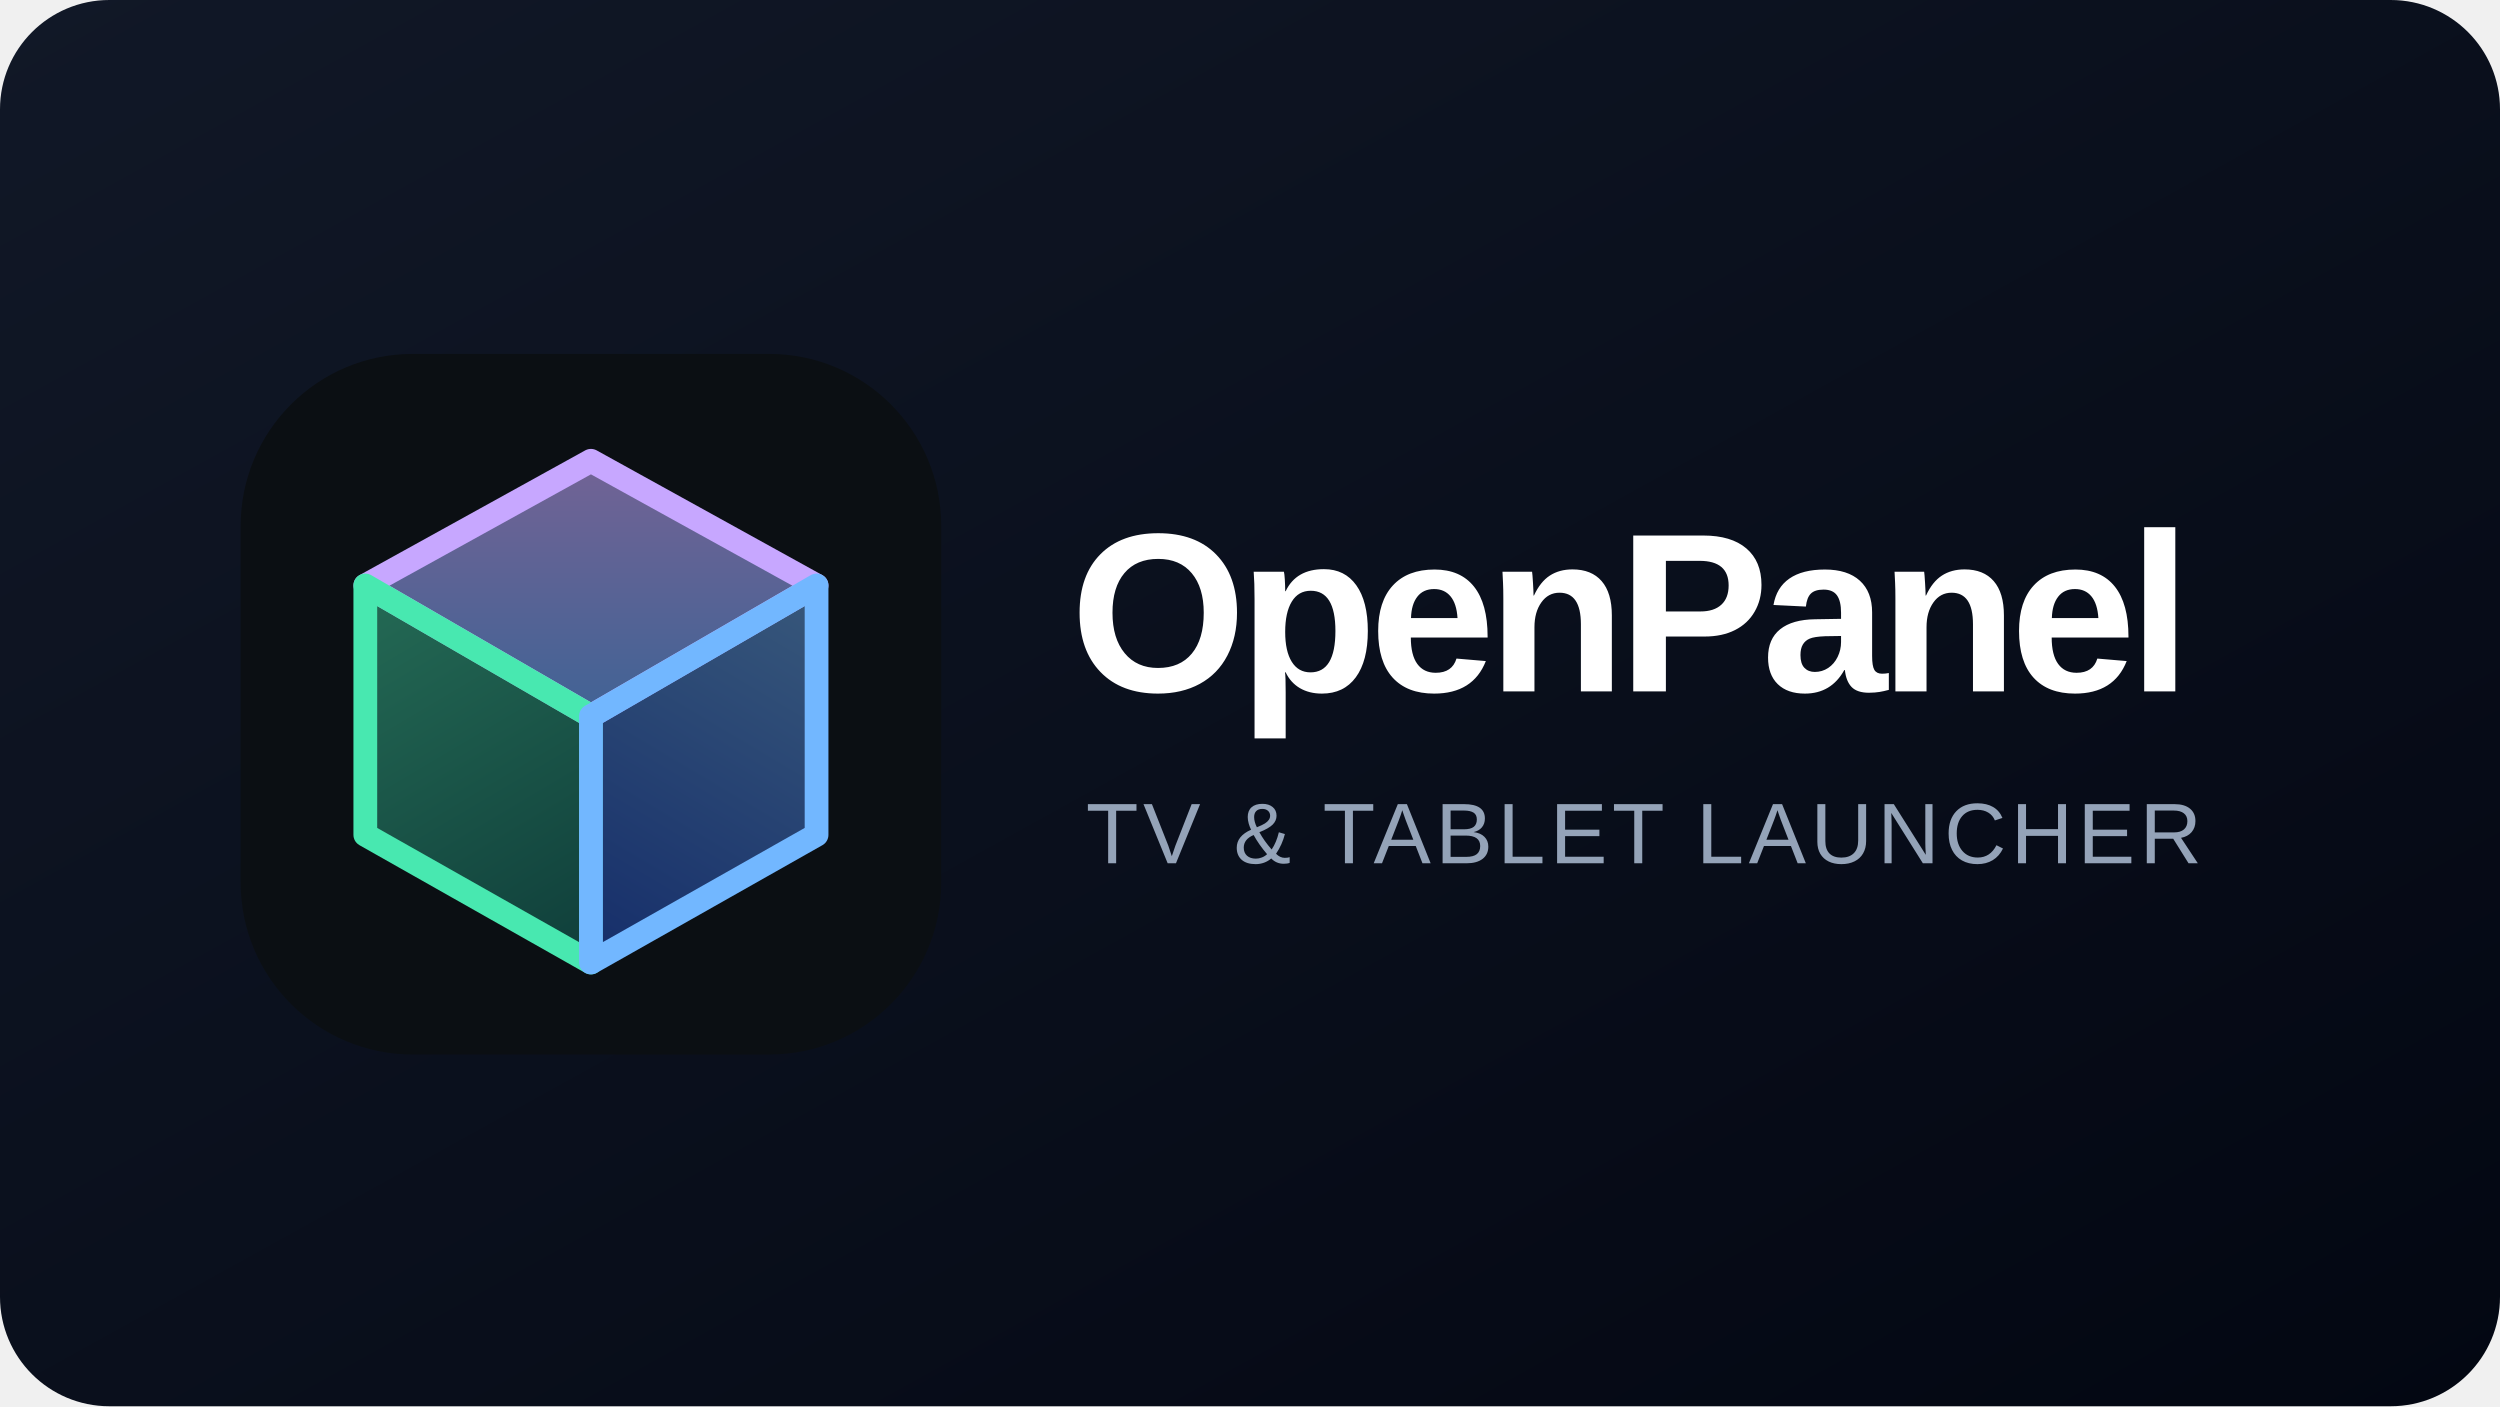
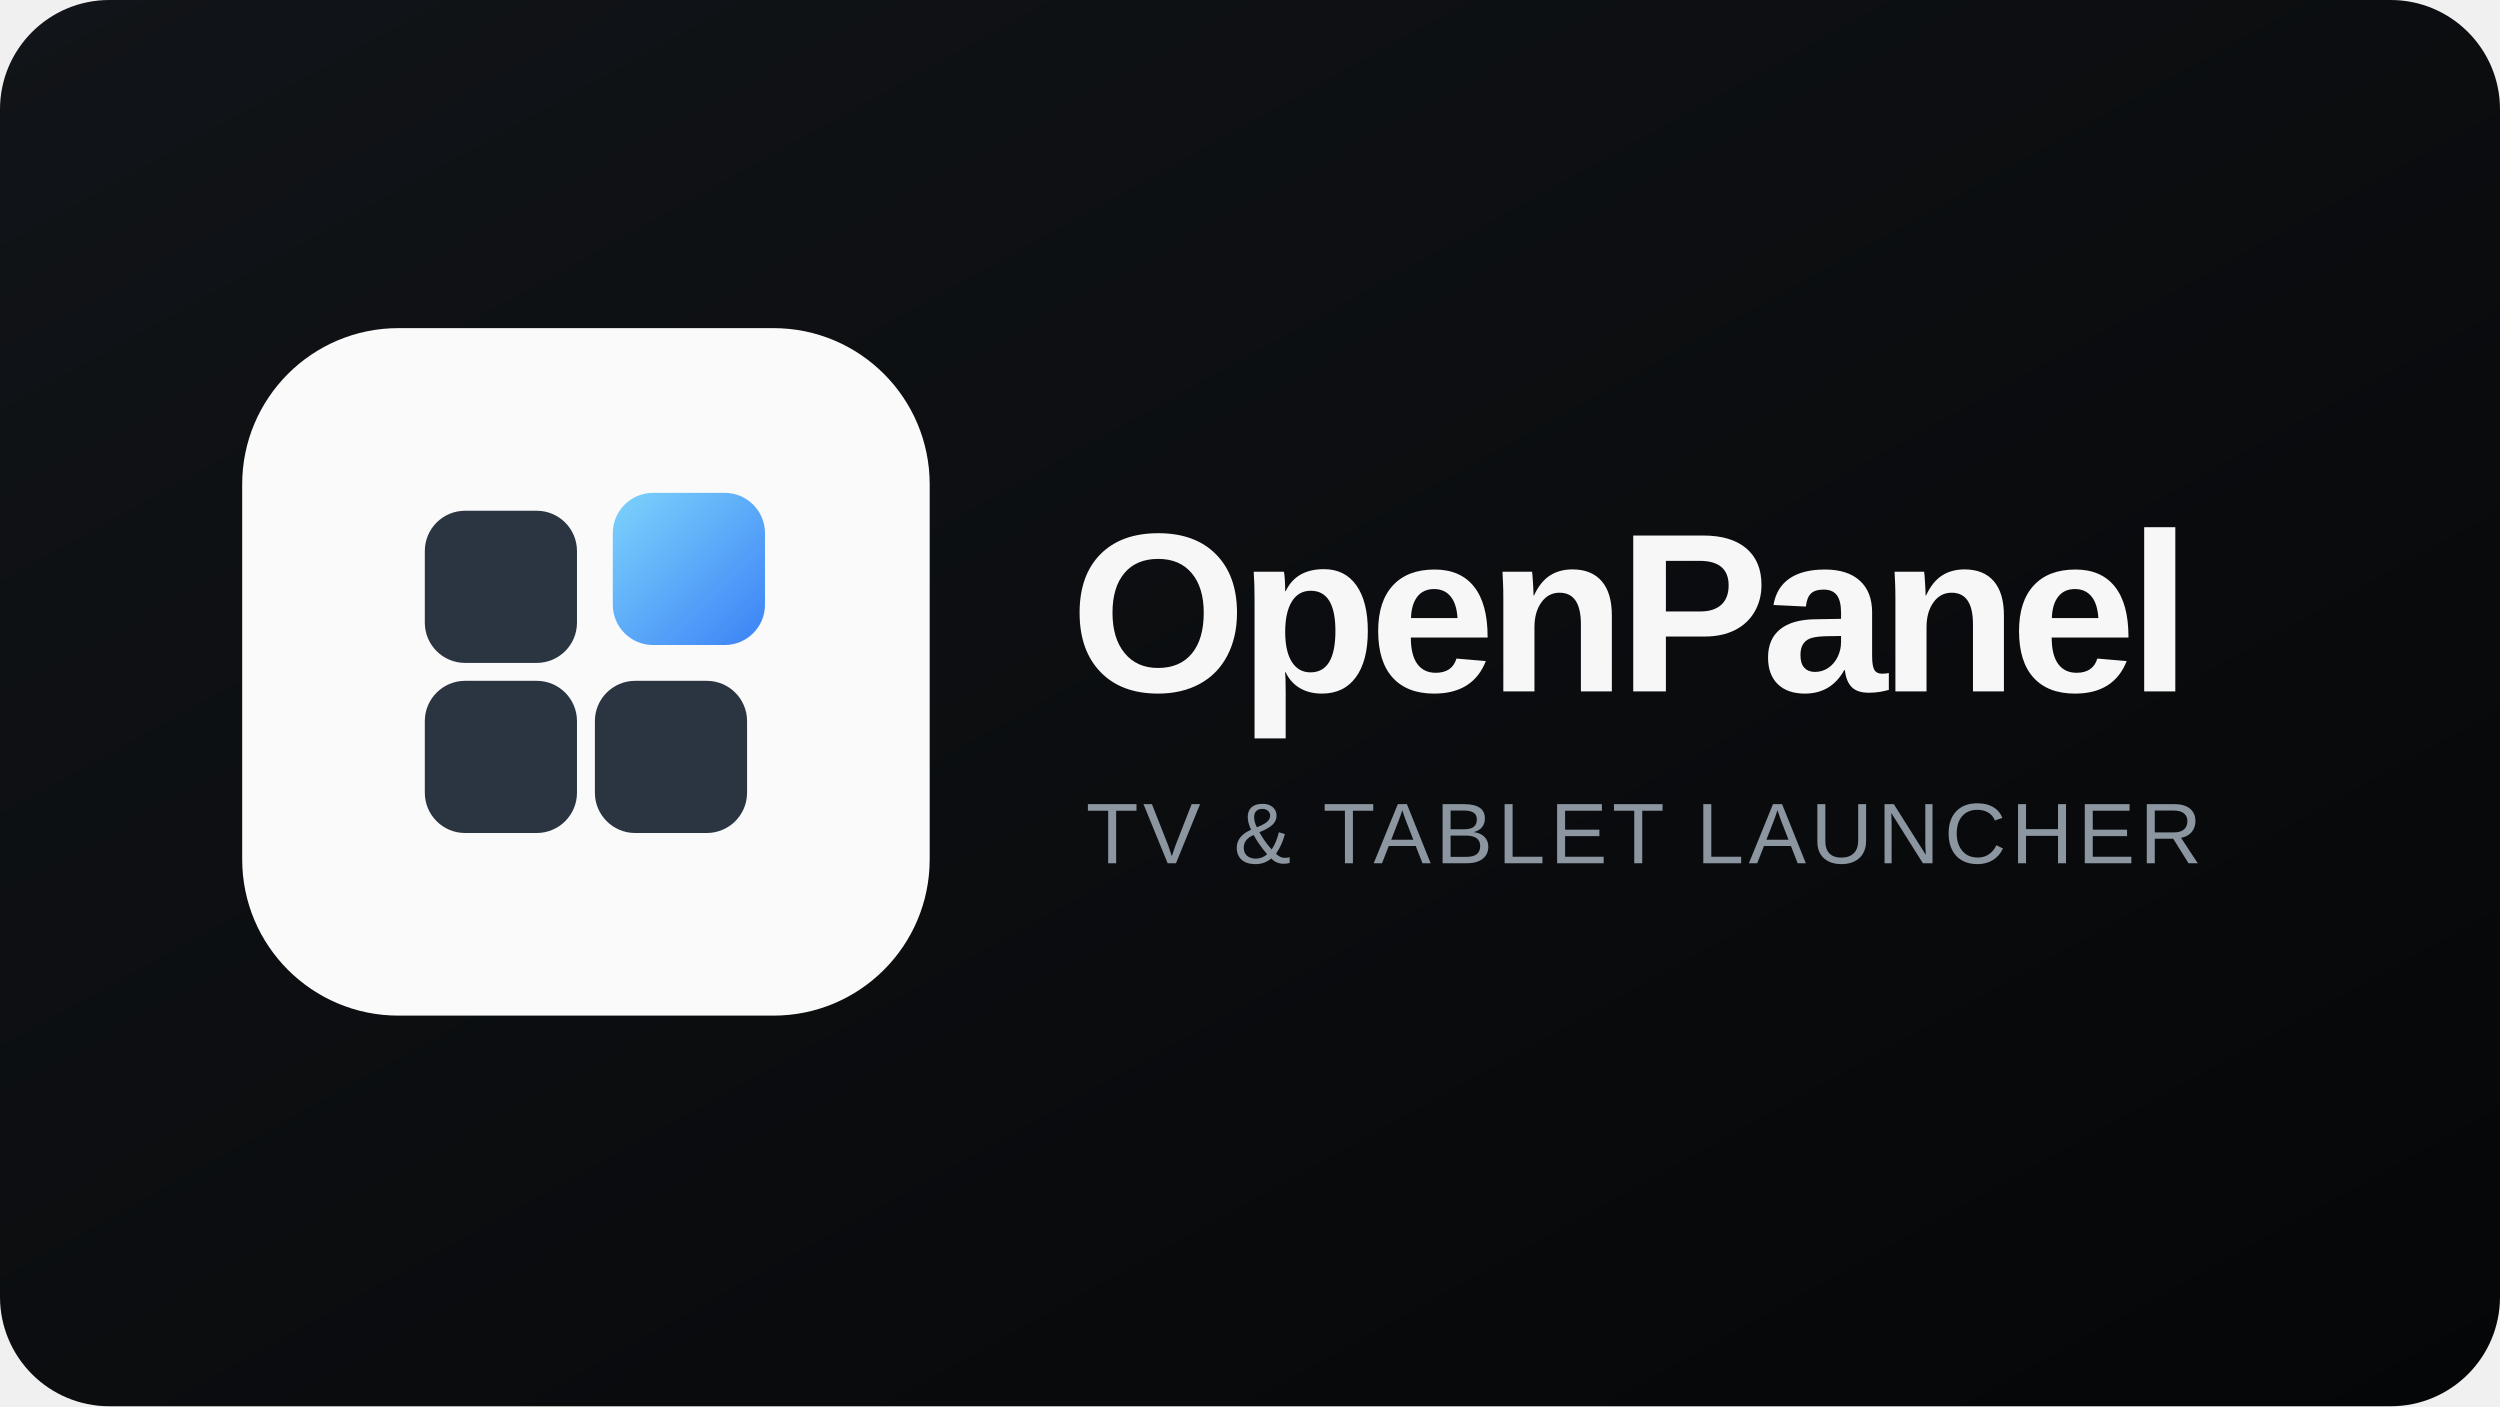
<svg xmlns="http://www.w3.org/2000/svg" width="640" height="360" viewBox="0 0 640 360">
  <defs>
    <linearGradient id="background" x1="0" y1="0" x2="1" y2="1">
-       <stop offset="0" stop-color="#111827" />
-       <stop offset="1" stop-color="#030712" />
+       <stop offset="0" stop-color="#111418" />
+       <stop offset="1" stop-color="#050607" />
    </linearGradient>
-     <linearGradient id="cube-top" x1="256" y1="92" x2="256" y2="260" gradientUnits="userSpaceOnUse">
-       <stop stop-color="#c7a7ff" />
-       <stop offset="1" stop-color="#6ea8ff" />
-     </linearGradient>
-     <linearGradient id="cube-left" x1="104" y1="174" x2="256" y2="430" gradientUnits="userSpaceOnUse">
-       <stop stop-color="#48e8b0" />
-       <stop offset="1" stop-color="#167e70" />
-     </linearGradient>
-     <linearGradient id="cube-right" x1="408" y1="174" x2="256" y2="430" gradientUnits="userSpaceOnUse">
-       <stop stop-color="#72b7ff" />
-       <stop offset="1" stop-color="#2355d8" />
+     <linearGradient id="openpanel-accent" x1="0" y1="0" x2="1" y2="1">
+       <stop offset="0" stop-color="#7dd3fc" />
+       <stop offset="1" stop-color="#3b82f6" />
    </linearGradient>
  </defs>
  <rect width="640" height="360" rx="28" fill="url(#background)" />
-   <g transform="translate(54 83) scale(.38)">
-     <rect x="20" y="20" width="472" height="472" rx="116" fill="#0b0f13" />
-     <path d="M256 92 408 176 256 264 104 176Z" fill="url(#cube-top)" fill-opacity=".55" stroke="#c7a7ff" stroke-width="16" stroke-linejoin="round" />
-     <path d="M104 176 256 264 256 430 104 344Z" fill="url(#cube-left)" fill-opacity=".42" stroke="#48e8b0" stroke-width="16" stroke-linejoin="round" />
-     <path d="M408 176 256 264 256 430 408 344Z" fill="url(#cube-right)" fill-opacity=".44" stroke="#72b7ff" stroke-width="16" stroke-linejoin="round" />
+   <rect x="62" y="84" width="176" height="176" rx="40" fill="#fafafa" />
+   <g transform="translate(95 117) scale(1.145833)">
+     <rect x="12" y="12" width="34" height="34" rx="9" fill="#2b3542" />
+     <rect x="12" y="50" width="34" height="34" rx="9" fill="#2b3542" />
+     <rect x="50" y="50" width="34" height="34" rx="9" fill="#2b3542" />
+     <rect x="54" y="8" width="34" height="34" rx="9" fill="url(#openpanel-accent)" />
  </g>
-   <text x="274" y="177" fill="#ffffff" font-family="Arial, Helvetica, sans-serif" font-size="58" font-weight="700" letter-spacing="-2">OpenPanel</text>
-   <text x="278" y="221" fill="#94a3b8" font-family="Arial, Helvetica, sans-serif" font-size="22" font-weight="400" letter-spacing="1.2">TV &amp; TABLET LAUNCHER</text>
+   <text x="274" y="177" fill="#f7f7f7" font-family="Arial, Helvetica, sans-serif" font-size="58" font-weight="700" letter-spacing="-2">OpenPanel</text>
+   <text x="278" y="221" fill="#8b96a1" font-family="Arial, Helvetica, sans-serif" font-size="22" font-weight="400" letter-spacing="1.2">TV &amp; TABLET LAUNCHER</text>
</svg>
